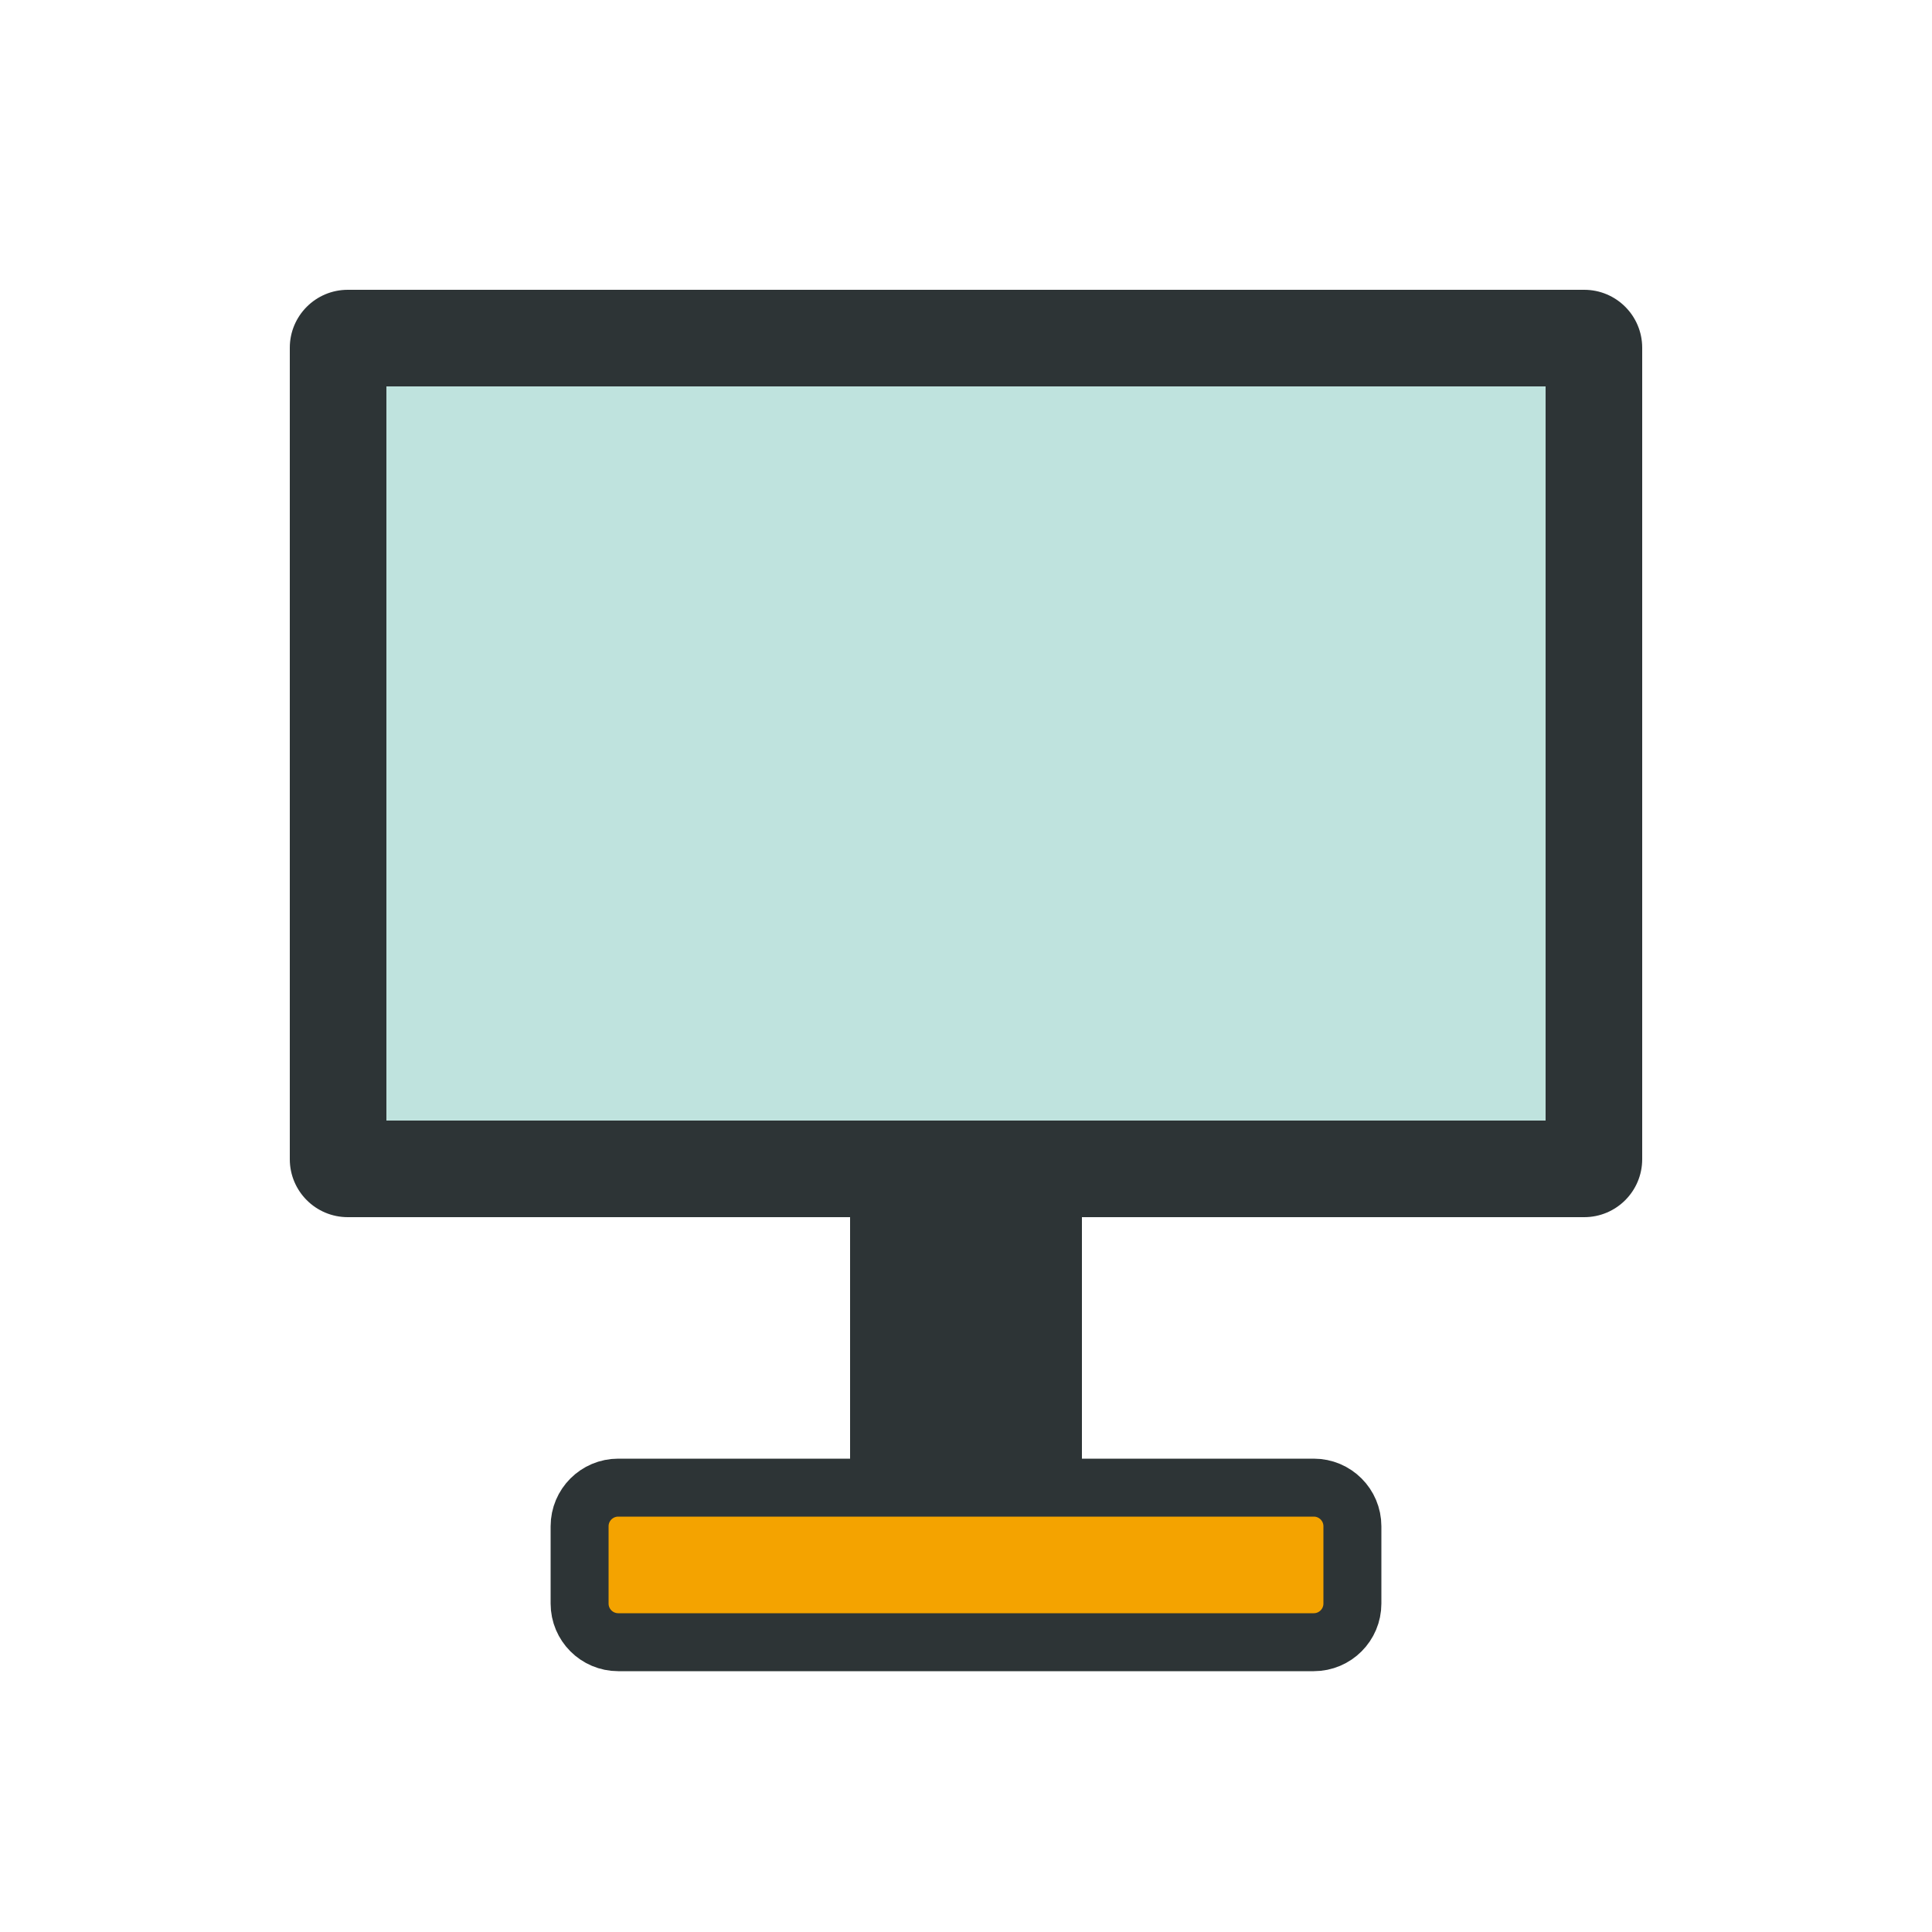
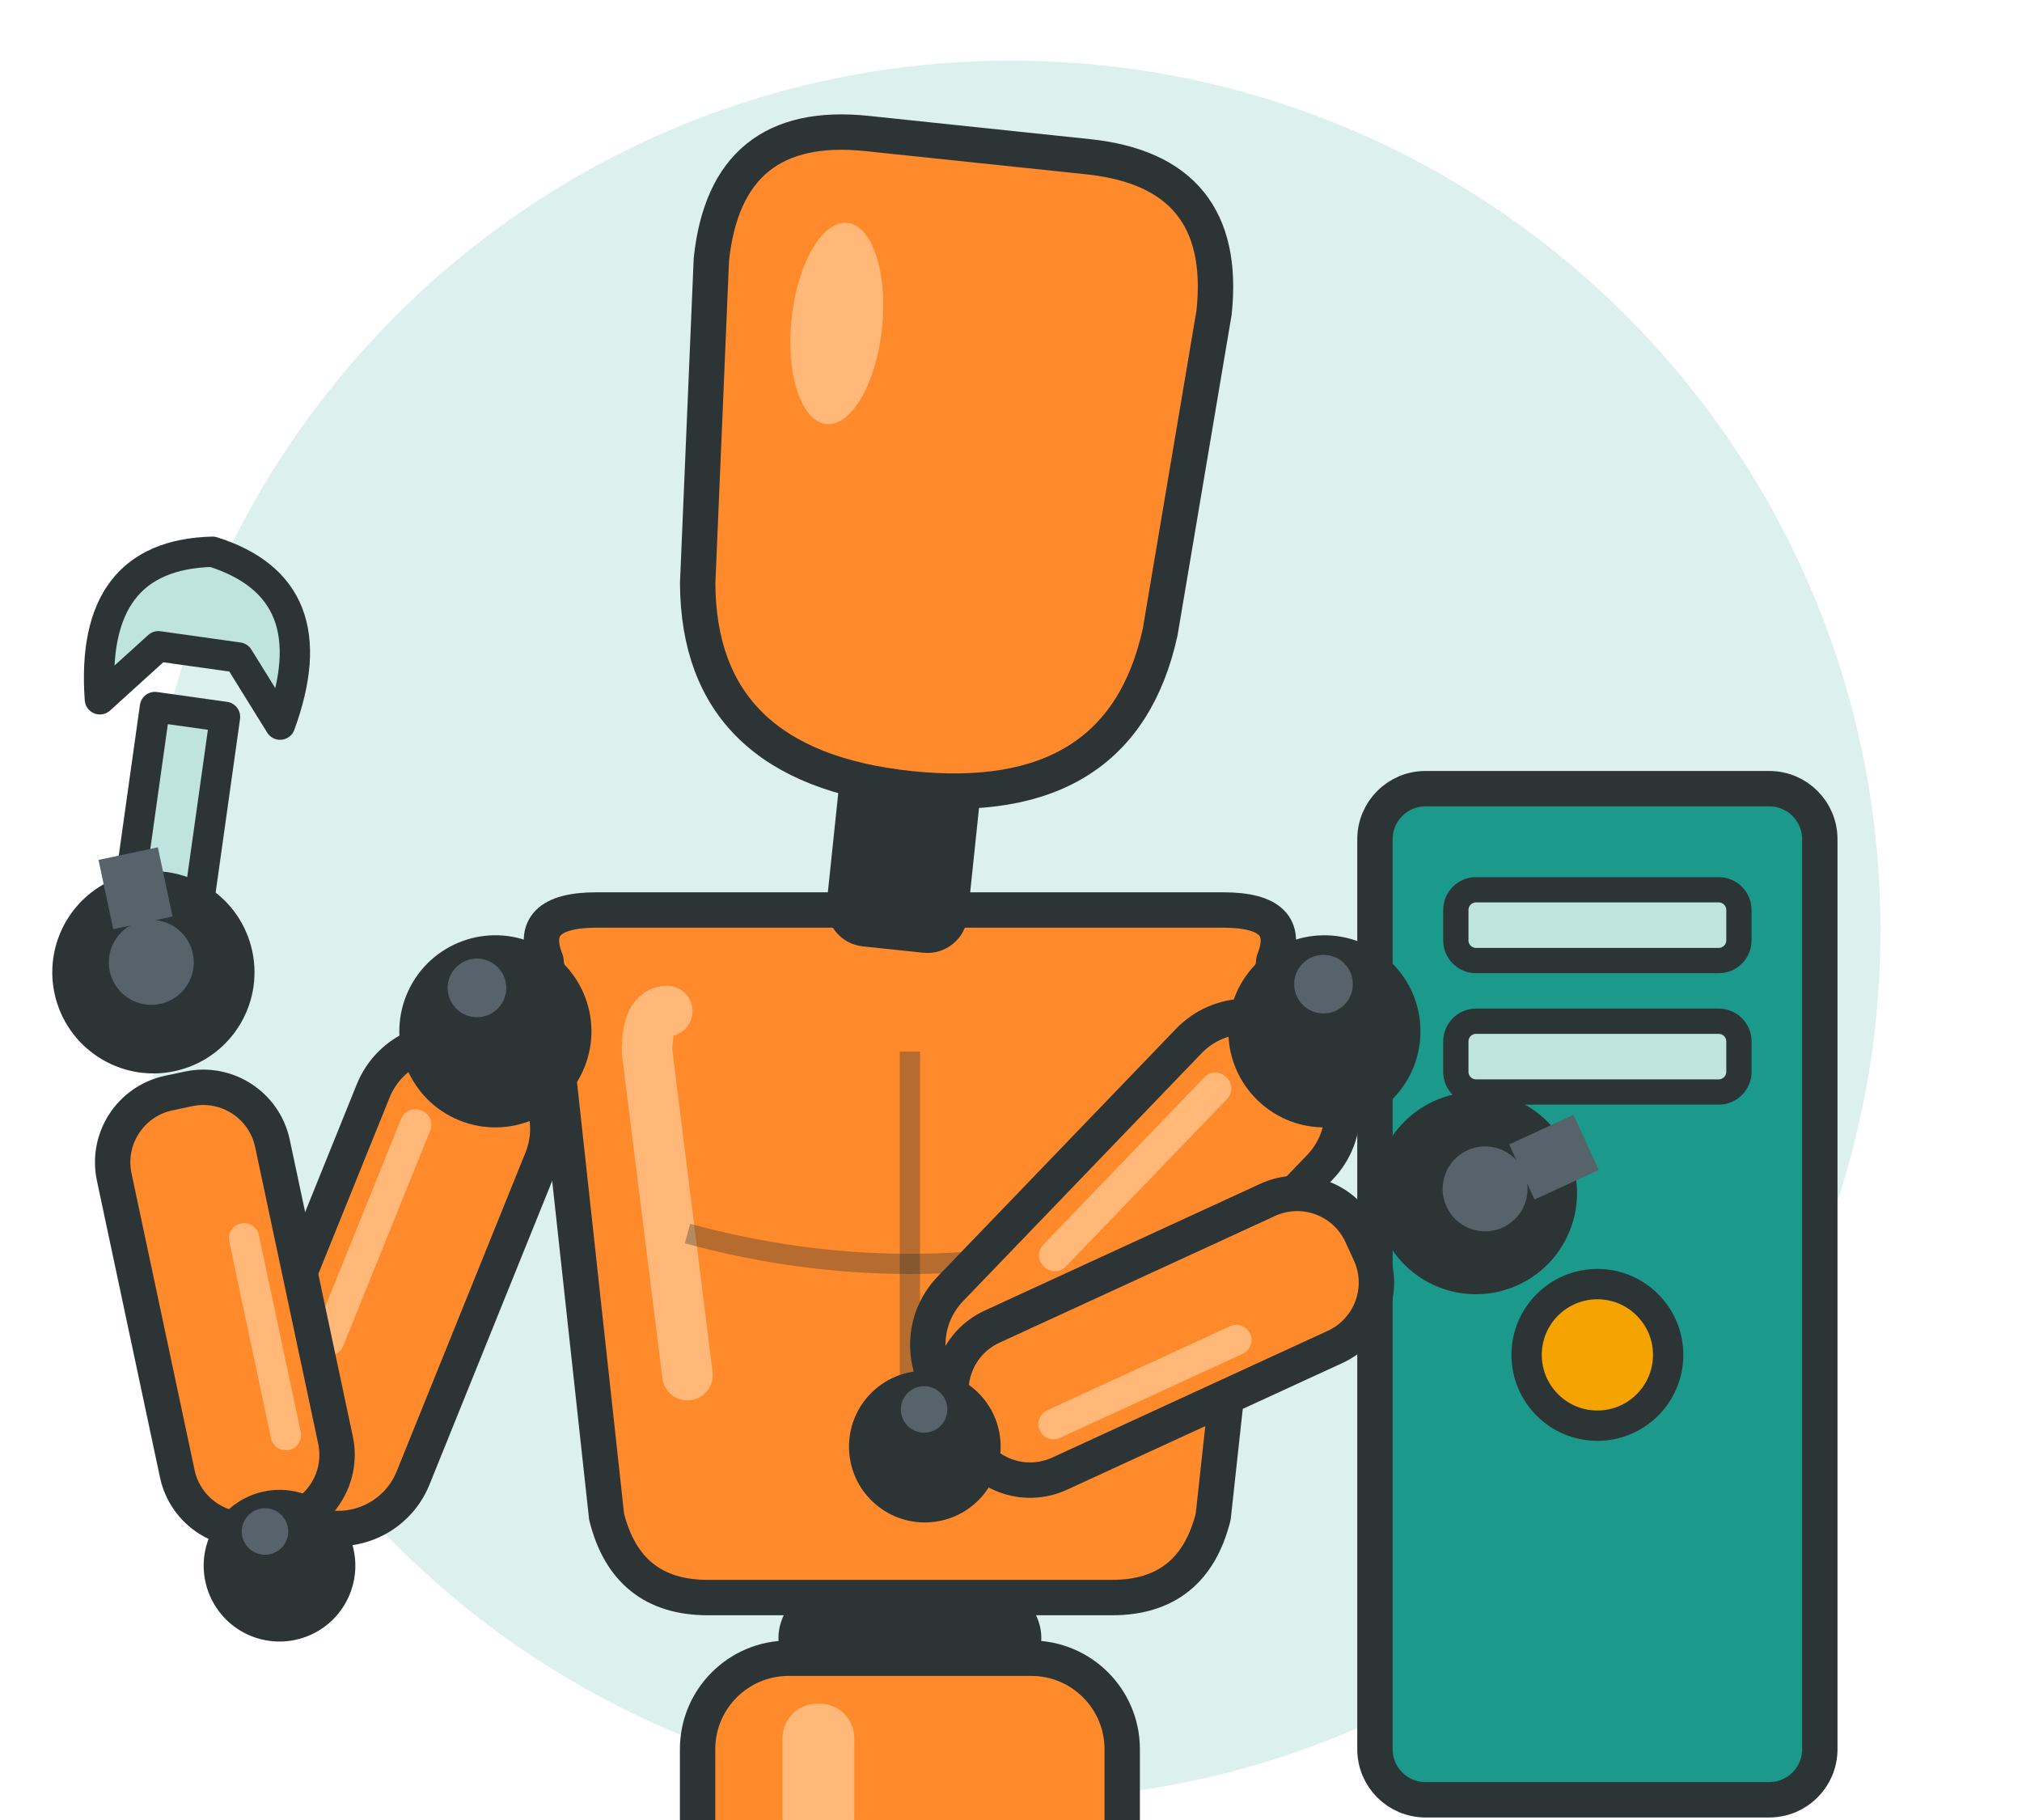
- <svg xmlns="http://www.w3.org/2000/svg" viewBox="0 0 100 100">
-   <rect x="15" y="15" width="70" height="48" rx="3" fill="#2D3436" />
-   <rect x="20" y="20" width="60" height="38" fill="#BFE3DE" />
-   <rect x="44" y="63" width="12" height="14" fill="#2D3436" />
-   <rect x="30" y="77" width="40" height="8" rx="2" fill="#F4A300" stroke="#2D3436" stroke-width="3" />
+ <svg xmlns="http://www.w3.org/2000/svg" viewBox="-100 -16 200 180">
+   <circle cx="0" cy="76" r="86" fill="#BFE3DE" opacity="0.55" />
+   <g transform="translate(36 0)">
+     <rect x="0" y="62" width="44" height="100" rx="5" fill="#1B998B" stroke="#2D3436" stroke-width="3.5" />
+     <rect x="8" y="72" width="28" height="7" rx="2" fill="#BFE3DE" stroke="#2D3436" stroke-width="2.5" />
+     <rect x="8" y="85" width="28" height="7" rx="2" fill="#BFE3DE" stroke="#2D3436" stroke-width="2.5" />
+     <circle cx="22" cy="118" r="7" fill="#F4A300" stroke="#2D3436" stroke-width="3" />
+   </g>
+   <g transform="translate(-10 0)">
+     <g>
+       <g transform="translate(-15,206) rotate(0)">
+         <rect x="-12" y="0" width="24" height="66" rx="10" fill="#FF8A2B" stroke="#2D3436" stroke-width="3.5" />
+         <rect x="-7.2" y="10.6" width="4.1" height="34.3" rx="1.9" fill="#FFB878" />
+         <g transform="translate(0,72) rotate(0)">
+           <rect x="-11" y="6" width="22" height="58" rx="9" fill="#FF8A2B" stroke="#2D3436" stroke-width="3.5" />
+           <rect x="-6.6" y="15.3" width="3.7" height="30.2" rx="1.8" fill="#FFB878" />
+           <path d="M-12 72 L10 72 Q15 72 15 78 L15 84 L-17 84 Q-19 84 -18 80 Z" fill="#FF8A2B" stroke="#2D3436" stroke-width="3.5" stroke-linejoin="round" />
+           <circle cx="0" cy="68" r="6.5" fill="#2D3436" />
+           <circle cx="-2.3" cy="65.7" r="2" fill="#56636A" />
+           <rect x="-9" y="-6" width="18" height="14" rx="5" fill="#FF8A2B" stroke="#2D3436" stroke-width="3.5" />
+           <rect x="-5.4" y="-3.8" width="3.1" height="7.3" rx="1.5" fill="#FFB878" />
+         </g>
+         <circle cx="0" cy="72" r="8" fill="#2D3436" />
+         <circle cx="-2.8" cy="69.2" r="2.4" fill="#56636A" />
+       </g>
+       <g transform="translate(15,206) rotate(0)">
+         <rect x="-12" y="0" width="24" height="66" rx="10" fill="#FF8A2B" stroke="#2D3436" stroke-width="3.5" />
+         <rect x="-7.2" y="10.6" width="4.1" height="34.3" rx="1.9" fill="#FFB878" />
+         <g transform="translate(0,72) rotate(0)">
+           <rect x="-11" y="6" width="22" height="58" rx="9" fill="#FF8A2B" stroke="#2D3436" stroke-width="3.5" />
+           <rect x="-6.6" y="15.3" width="3.7" height="30.2" rx="1.8" fill="#FFB878" />
+           <path d="M12 72 L-10 72 Q-15 72 -15 78 L-15 84 L17 84 Q19 84 18 80 Z" fill="#FF8A2B" stroke="#2D3436" stroke-width="3.5" stroke-linejoin="round" />
+           <circle cx="0" cy="68" r="6.5" fill="#2D3436" />
+           <circle cx="-2.3" cy="65.7" r="2" fill="#56636A" />
+           <rect x="-9" y="-6" width="18" height="14" rx="5" fill="#FF8A2B" stroke="#2D3436" stroke-width="3.5" />
+           <rect x="-5.4" y="-3.8" width="3.1" height="7.3" rx="1.5" fill="#FFB878" />
+         </g>
+         <circle cx="0" cy="72" r="8" fill="#2D3436" />
+         <circle cx="-2.8" cy="69.2" r="2.4" fill="#56636A" />
+       </g>
+       <circle cx="-15" cy="206" r="8" fill="#2D3436" />
+       <circle cx="-17.8" cy="203.2" r="2.4" fill="#56636A" />
+       <circle cx="15" cy="206" r="8" fill="#2D3436" />
+       <circle cx="12.2" cy="203.2" r="2.4" fill="#56636A" />
+       <ellipse cx="0" cy="146" rx="13" ry="8" fill="#2D3436" />
+       <rect x="-21" y="148" width="42" height="28" rx="9" fill="#FF8A2B" stroke="#2D3436" stroke-width="3.5" />
+       <rect x="-12.6" y="152.5" width="7.1" height="14.6" rx="3.4" fill="#FFB878" />
+       <ellipse cx="0" cy="180" rx="11" ry="5" fill="#2D3436" />
+       <path d="M-30 181 Q-30 176 -25 176 L25 176 Q30 176 30 181 L27 198 Q16 218 0 218 Q-16 218 -27 198 Z" fill="#FF8A2B" stroke="#2D3436" stroke-width="3.5" stroke-linejoin="round" />
+       <path d="M-36 79 Q-38 74 -31 74 L31 74 Q38 74 36 79 L30 134 Q28 142 20 142 L-20 142 Q-28 142 -30 134 Z" fill="#FF8A2B" stroke="#2D3436" stroke-width="3.5" stroke-linejoin="round" />
+       <path d="M-24 84 Q-26 84 -26 88 L-22 120" fill="none" stroke="#FFB878" stroke-width="5" stroke-linecap="round" />
+       <path d="M0 88 L0 132" stroke="#2D3436" stroke-width="2" opacity="0.35" />
+       <path d="M-22 106 Q0 112 22 106" fill="none" stroke="#2D3436" stroke-width="2" opacity="0.35" />
+       <g transform="rotate(6 0 62)">
+         <rect x="-7" y="56" width="14" height="22" rx="4" fill="#2D3436" />
+         <path d="M-25 12 Q-25 -2 -11 -2 L11 -2 Q25 -2 25 12 L23 44 Q21 62 0 62 Q-21 62 -23 44 Z" fill="#FF8A2B" stroke="#2D3436" stroke-width="3.5" stroke-linejoin="round" />
+         <ellipse cx="-12" cy="17" rx="4.5" ry="10" fill="#FFB878" />
+       </g>
+       <g transform="translate(-41,86) rotate(22)">
+         <rect x="-9" y="2" width="18" height="50" rx="8" fill="#FF8A2B" stroke="#2D3436" stroke-width="3.5" />
+         <rect x="-5.4" y="10" width="3.1" height="26" rx="1.5" fill="#FFB878" />
+         <g transform="translate(0,57) rotate(146)">
+           <rect x="-8" y="4" width="16" height="44" rx="7" fill="#FF8A2B" stroke="#2D3436" stroke-width="3.5" />
+           <rect x="-4.8" y="11" width="3" height="22.9" rx="1.5" fill="#FFB878" />
+           <g transform="translate(0,60) rotate(20)">
+             <g>
+               <path d="M-3.5 -6 L3.5 -6 L3.5 26 L-3.5 26 Z" fill="#BFE3DE" stroke="#2D3436" stroke-width="3" stroke-linejoin="round" />
+               <path d="M-9 26 Q-12 40 0 42 Q12 40 9 26 L4 32 L-4 32 Z" fill="#BFE3DE" stroke="#2D3436" stroke-width="3" stroke-linejoin="round" />
+             </g>
+           </g>
+           <g transform="translate(0,60)">
+             <circle cx="0" cy="0" r="10" fill="#2D3436" />
+             <circle cx="0" cy="1" r="4.2" fill="#56636A" />
+             <rect x="-3" y="5" width="6" height="7" fill="#56636A" />
+           </g>
+         </g>
+         <circle cx="0" cy="57" r="7.5" fill="#2D3436" />
+         <circle cx="-2.6" cy="54.4" r="2.3" fill="#56636A" />
+         <circle cx="0" cy="0" r="9.5" fill="#2D3436" />
+         <circle cx="-3.3" cy="-3.3" r="2.9" fill="#56636A" />
+       </g>
+       <g transform="translate(41,86) rotate(43.9)">
+         <rect x="-9" y="2" width="18" height="50" rx="8" fill="#FF8A2B" stroke="#2D3436" stroke-width="3.5" />
+         <rect x="-5.4" y="10" width="3.1" height="26" rx="1.5" fill="#FFB878" />
+         <g transform="translate(0,57) rotate(-158.6)">
+           <rect x="-8" y="4" width="16" height="44" rx="7" fill="#FF8A2B" stroke="#2D3436" stroke-width="3.5" />
+           <rect x="-4.8" y="11" width="3" height="22.9" rx="1.5" fill="#FFB878" />
+           <g transform="translate(0,60)">
+             <circle cx="0" cy="0" r="10" fill="#2D3436" />
+             <circle cx="0" cy="1" r="4.2" fill="#56636A" />
+             <rect x="-3" y="5" width="6" height="7" fill="#56636A" />
+           </g>
+         </g>
+         <circle cx="0" cy="57" r="7.5" fill="#2D3436" />
+         <circle cx="-2.6" cy="54.4" r="2.3" fill="#56636A" />
+         <circle cx="0" cy="0" r="9.5" fill="#2D3436" />
+         <circle cx="-3.3" cy="-3.3" r="2.9" fill="#56636A" />
+       </g>
+     </g>
+   </g>
</svg>
